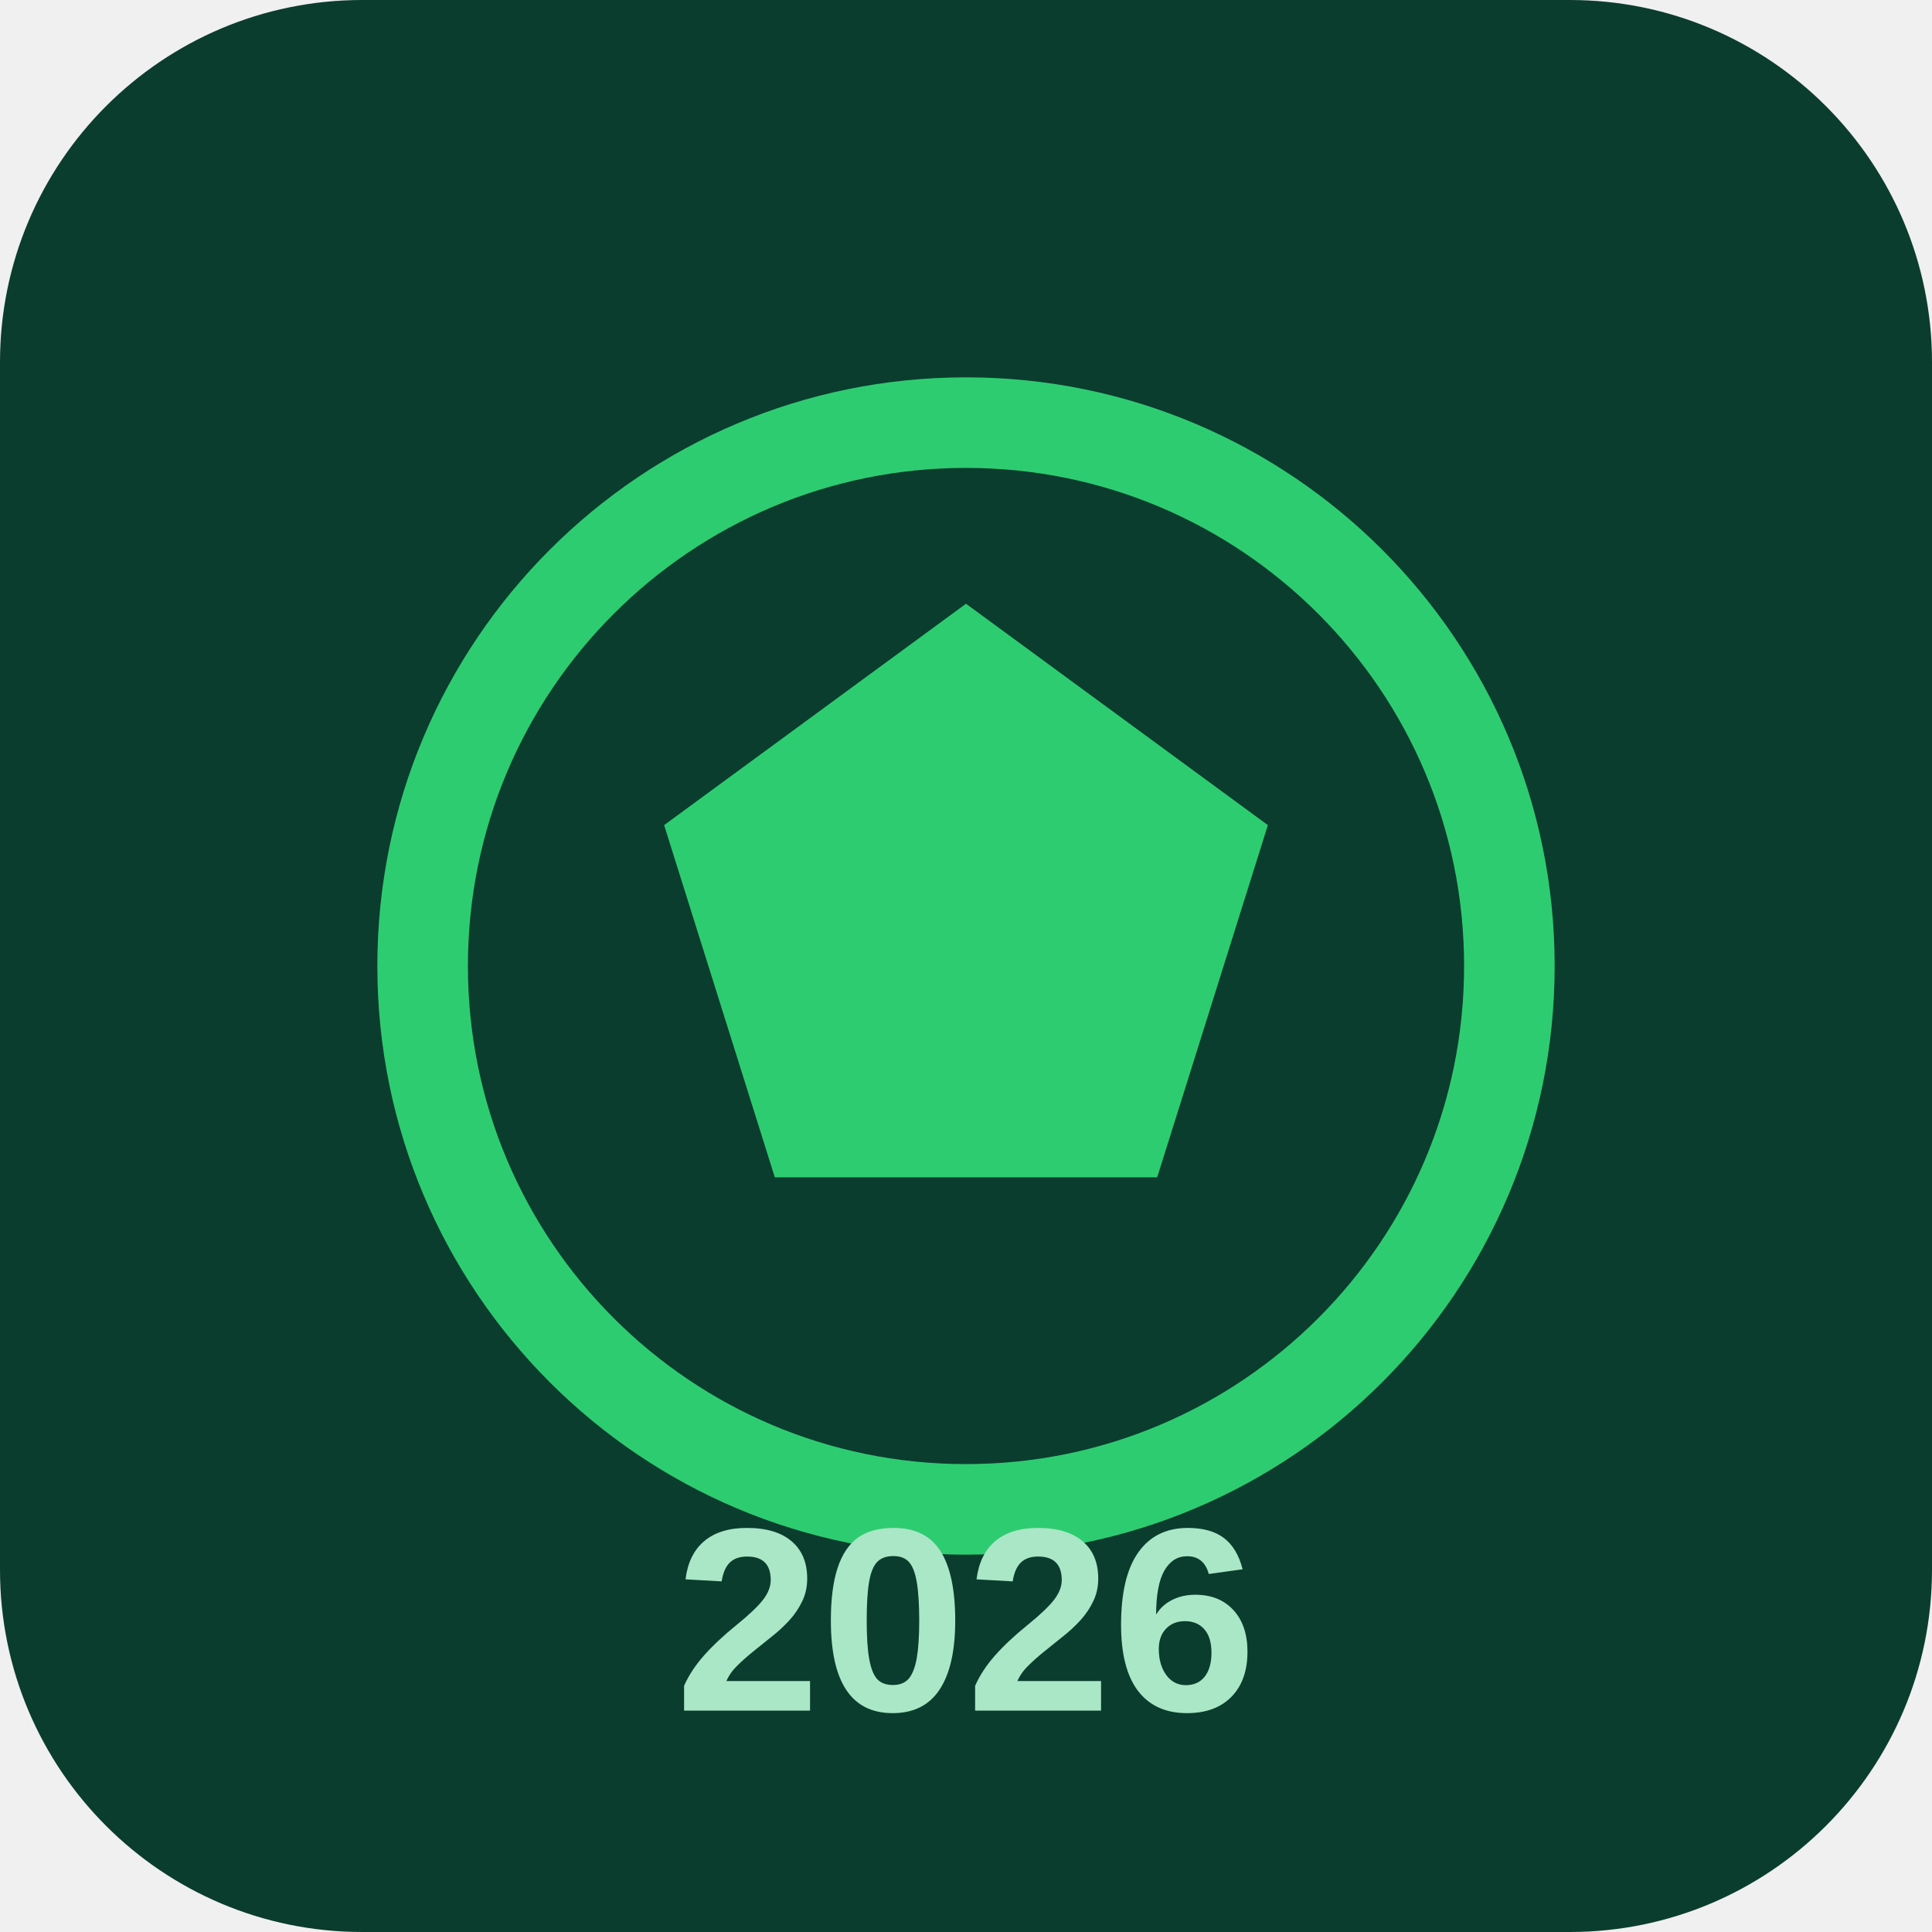
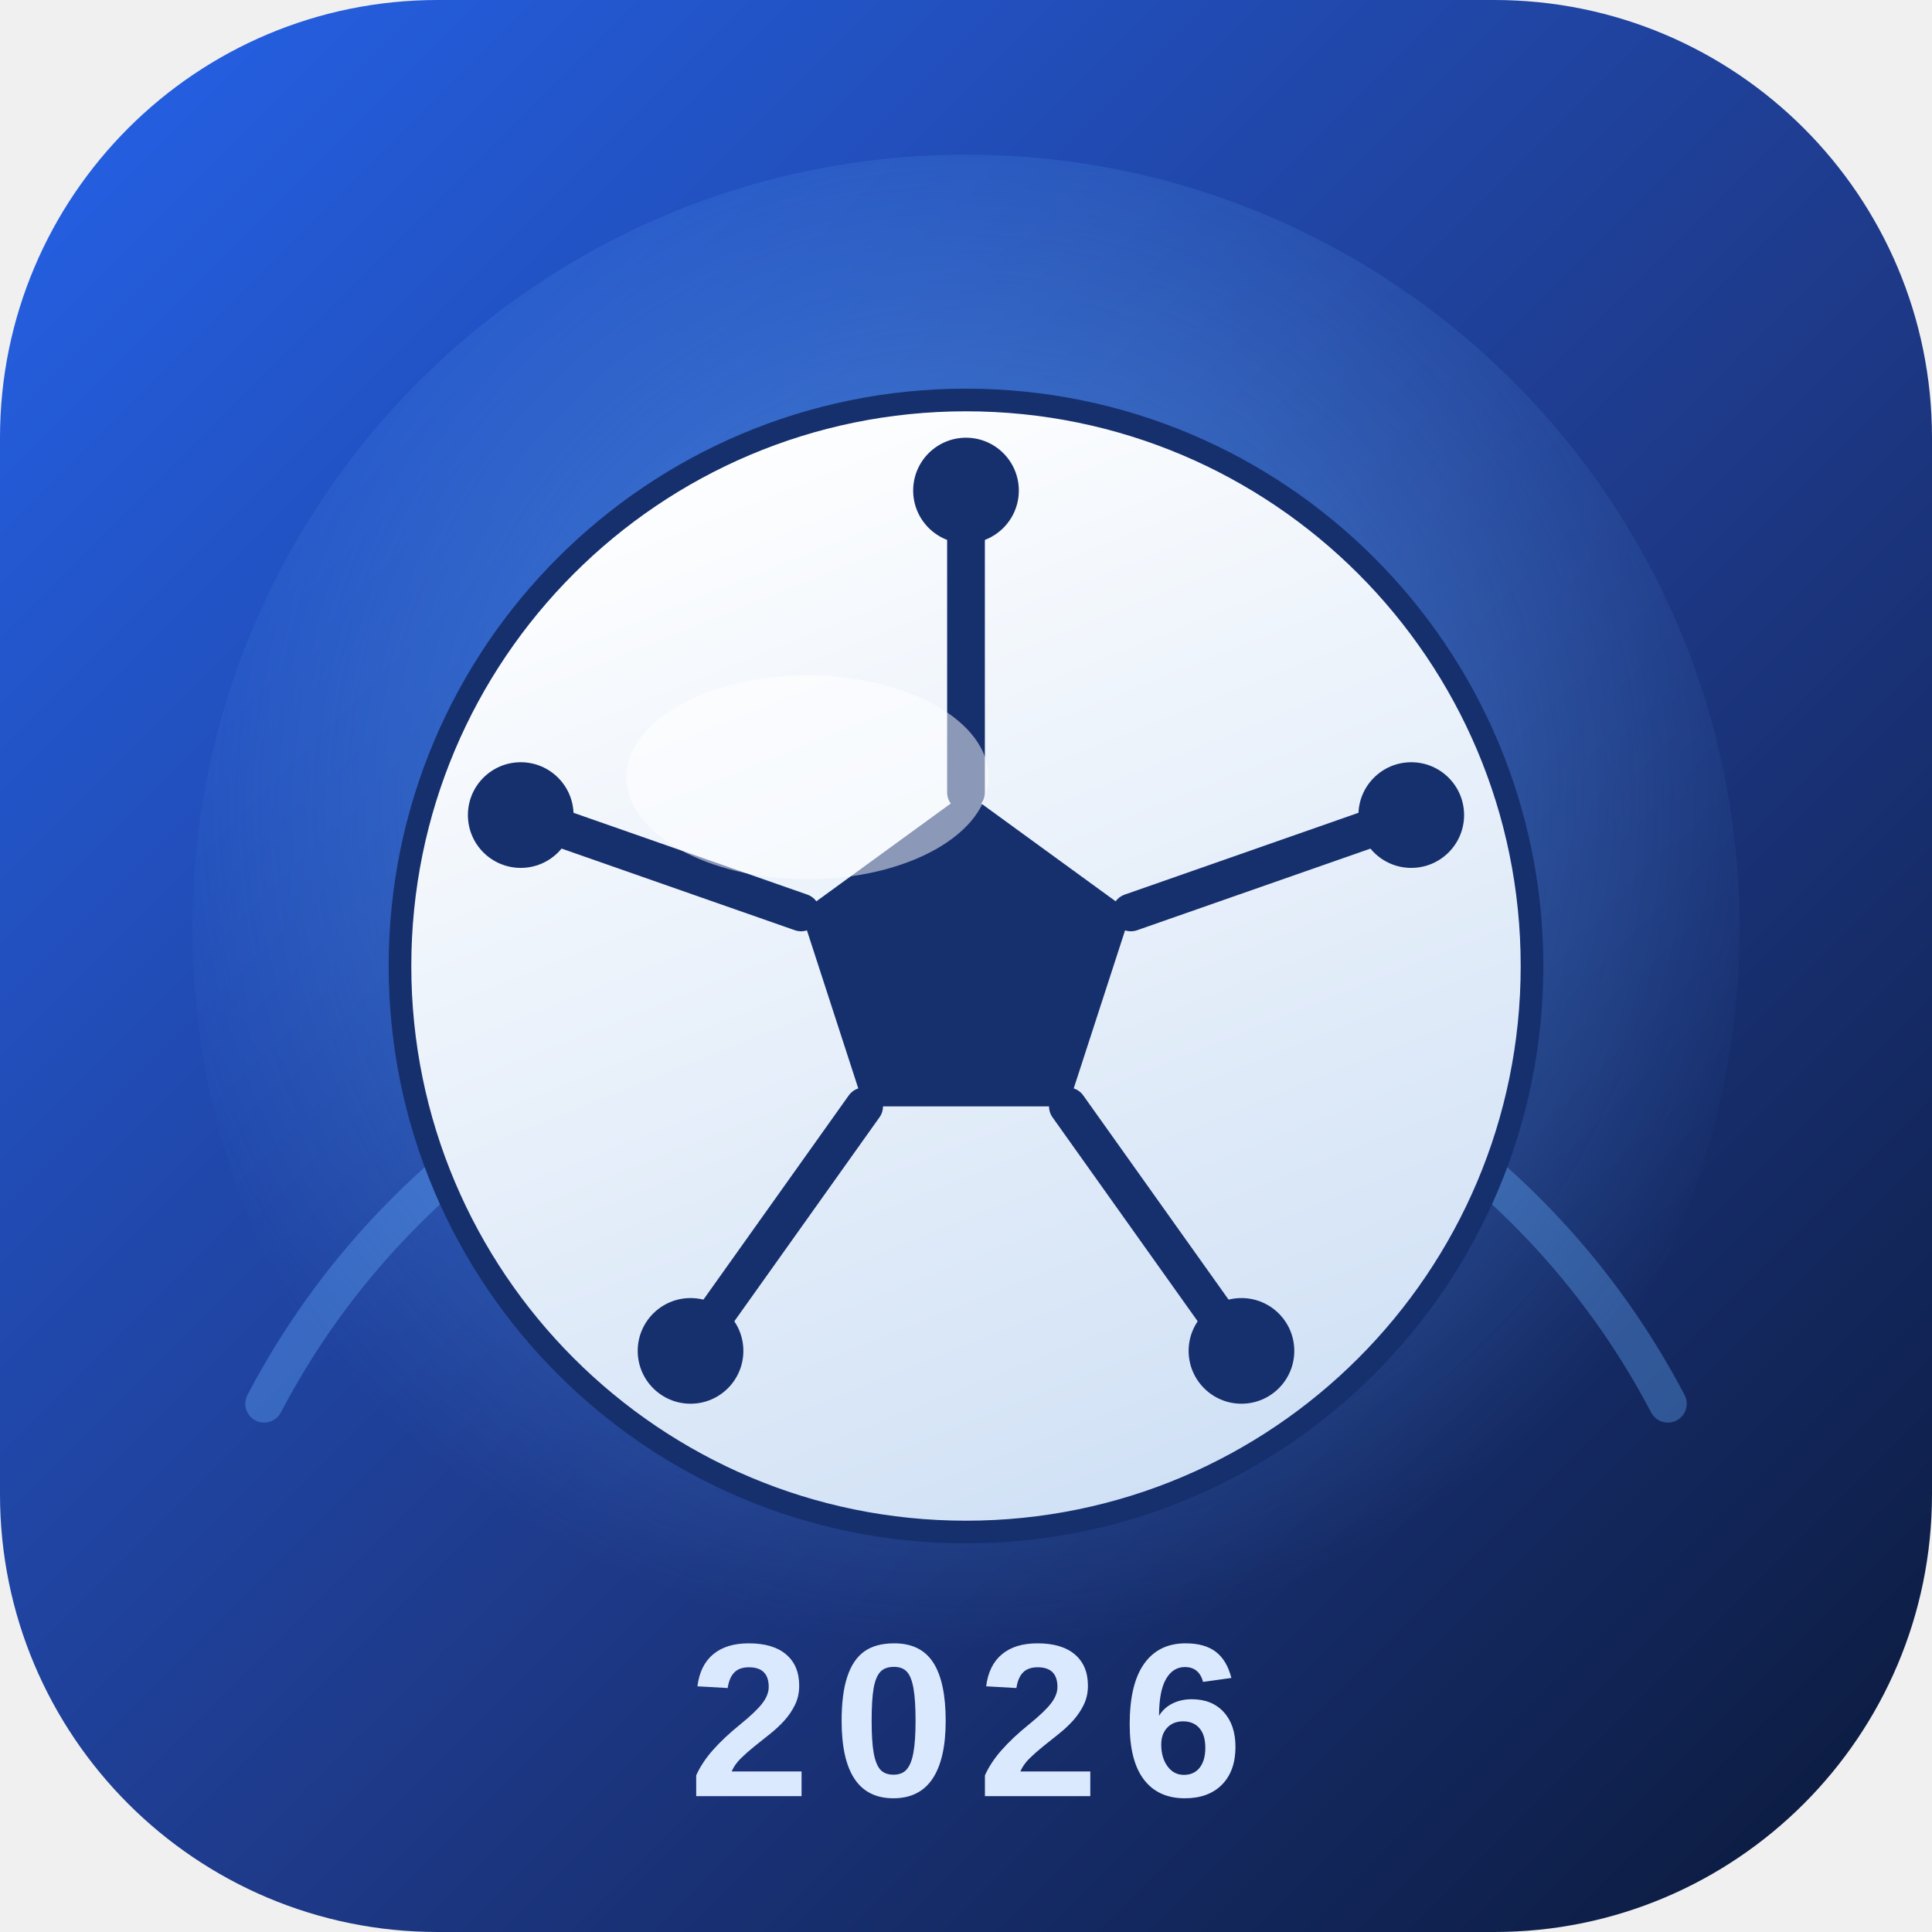
- <svg xmlns="http://www.w3.org/2000/svg" viewBox="0 0 192 192">
-   <rect width="192" height="192" rx="36" fill="#0b3d2e" />
-   <circle cx="96" cy="96" r="54" fill="none" stroke="#2ecc71" stroke-width="9" />
-   <path d="M96 60 l30 22 -11 35 h-38 l-11 -35 z" fill="#2ecc71" />
-   <text x="96" y="170" text-anchor="middle" font-family="Arial" font-size="26" fill="#a9e7c6" font-weight="bold">2026</text>
+ <svg xmlns="http://www.w3.org/2000/svg" viewBox="0 0 512 512">
+   <defs>
+     <linearGradient id="bg" x1="0" y1="0" x2="1" y2="1">
+       <stop offset="0" stop-color="#2563eb" />
+       <stop offset="0.55" stop-color="#1e3a8a" />
+       <stop offset="1" stop-color="#0a1838" />
+     </linearGradient>
+     <radialGradient id="glow" cx="0.5" cy="0.42" r="0.55">
+       <stop offset="0" stop-color="#67b0ff" stop-opacity="0.6" />
+       <stop offset="1" stop-color="#67b0ff" stop-opacity="0" />
+     </radialGradient>
+     <linearGradient id="ball" x1="0.3" y1="0" x2="0.7" y2="1">
+       <stop offset="0" stop-color="#ffffff" />
+       <stop offset="1" stop-color="#cfe0f5" />
+     </linearGradient>
+   </defs>
+   <rect width="512" height="512" rx="116" fill="url(#bg)" />
+   <path d="M70 372 A210 210 0 0 1 442 372" fill="none" stroke="#67b0ff" stroke-width="10" stroke-linecap="round" opacity="0.35" />
+   <circle cx="256" cy="246" r="205" fill="url(#glow)" />
+   <circle cx="256" cy="256" r="150" fill="url(#ball)" stroke="#16306e" stroke-width="6" />
+   <polygon points="256,210 299.7,241.8 283,293.2 229,293.2 212.3,241.8" fill="#16306e" />
+   <g stroke="#16306e" stroke-width="10" stroke-linecap="round">
+     <line x1="256" y1="210" x2="256" y2="142" />
+     <line x1="299.7" y1="241.8" x2="362" y2="220" />
+     <line x1="283" y1="293.2" x2="322" y2="348" />
+     <line x1="229" y1="293.2" x2="190" y2="348" />
+     <line x1="212.3" y1="241.8" x2="150" y2="220" />
+   </g>
+   <g fill="#16306e">
+     <circle cx="256" cy="130" r="14" />
+     <circle cx="374" cy="216" r="14" />
+     <circle cx="329" cy="358" r="14" />
+     <circle cx="183" cy="358" r="14" />
+     <circle cx="138" cy="216" r="14" />
+   </g>
+   <ellipse cx="214" cy="206" rx="48" ry="27" fill="#ffffff" opacity="0.5" />
+   <text x="256" y="476" text-anchor="middle" font-family="Arial Black, Arial, sans-serif" font-size="58" font-weight="900" fill="#dbe9ff" letter-spacing="6">2026</text>
</svg>
